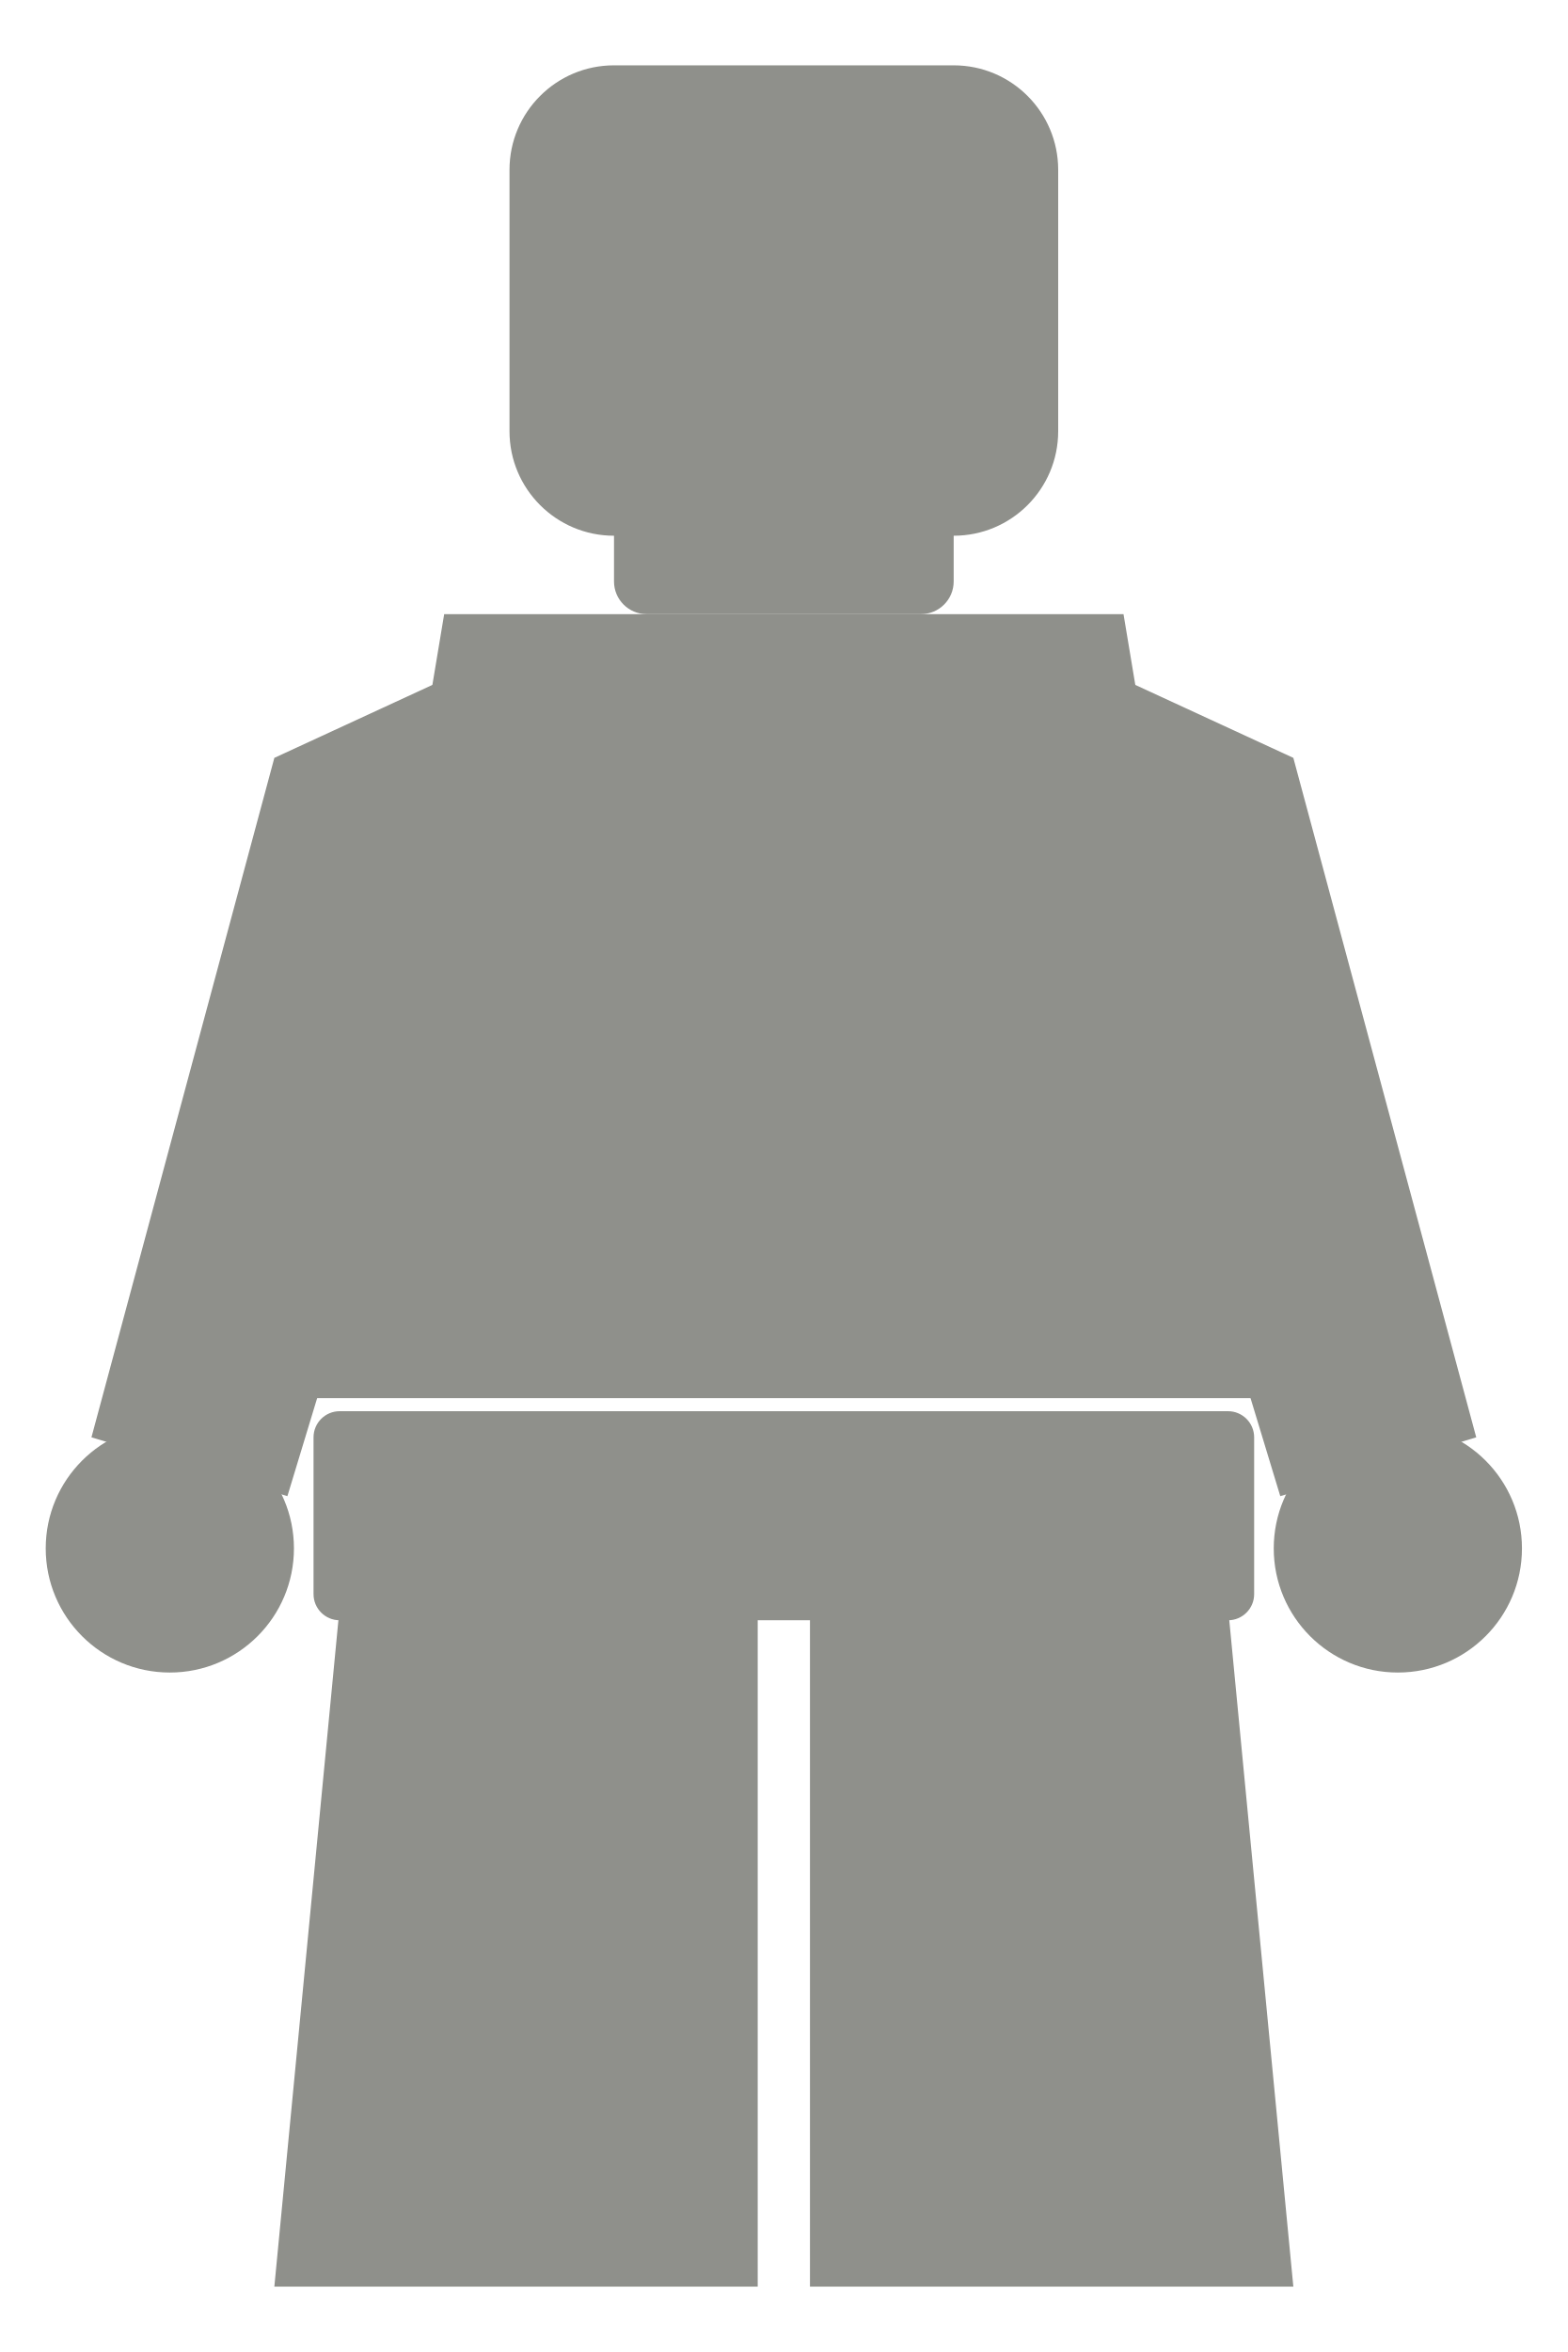
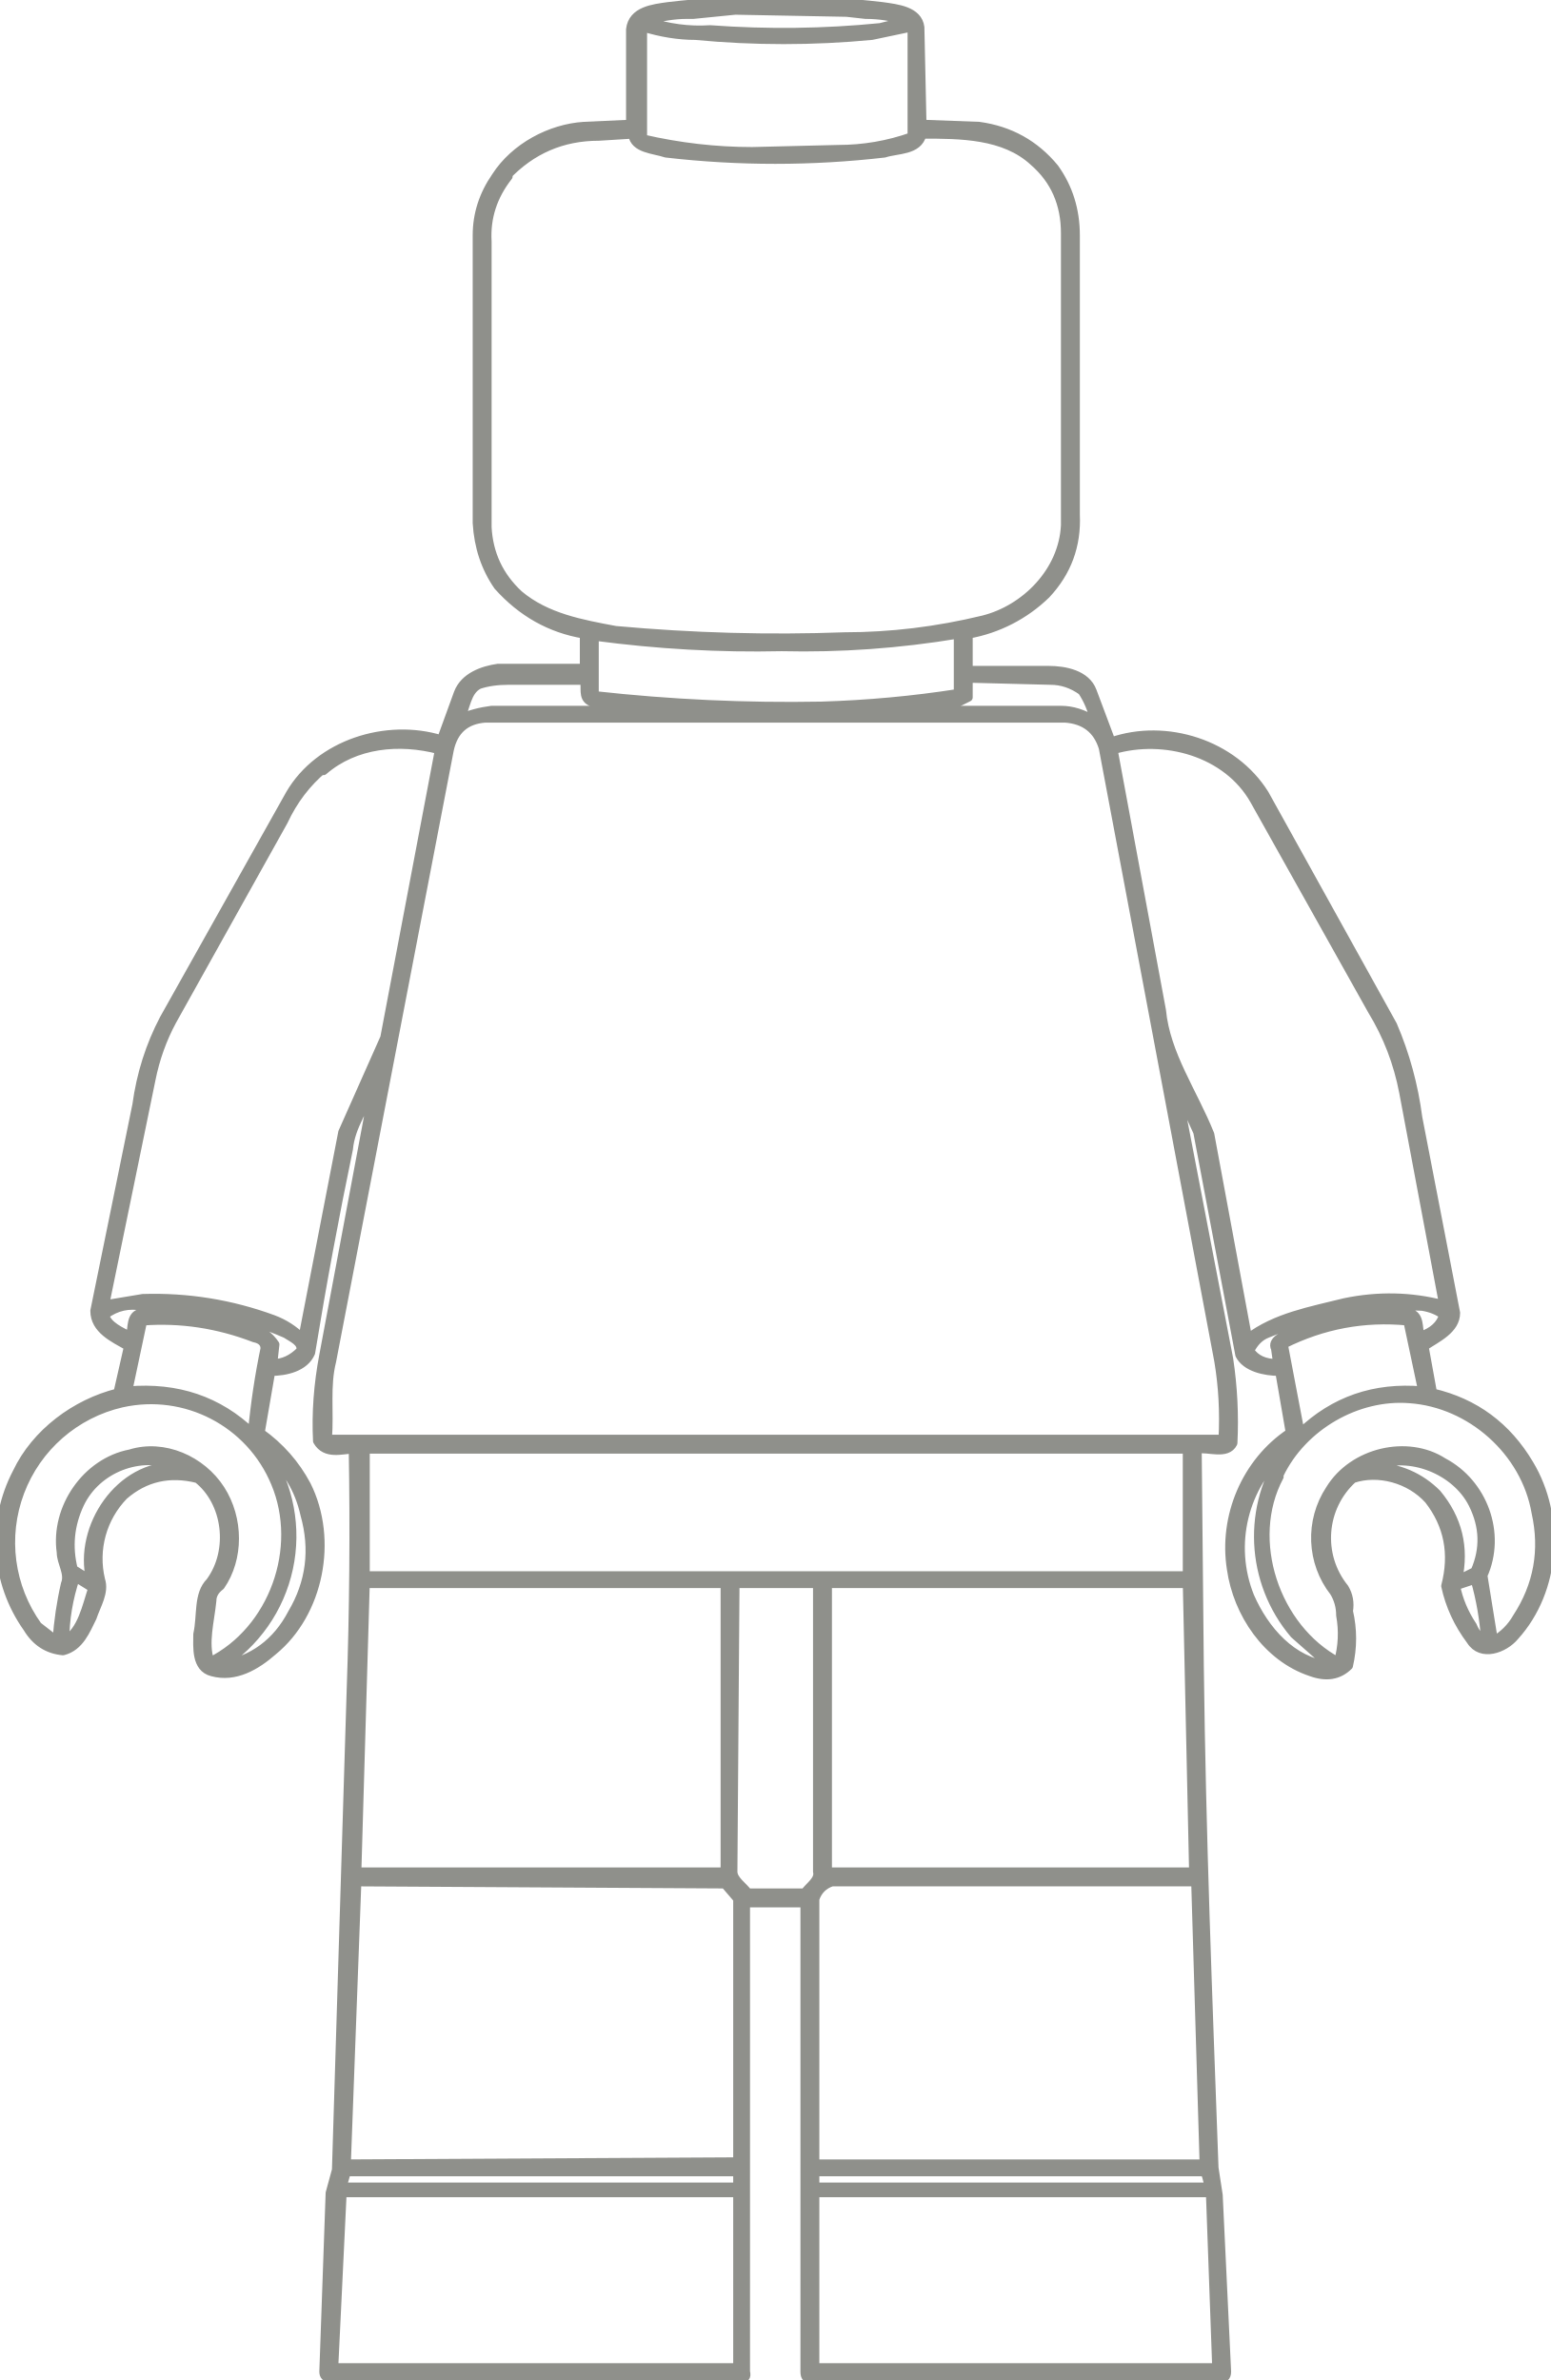
- <svg xmlns="http://www.w3.org/2000/svg" viewBox="0 0 240 360" role="img" aria-label="Minifigure placeholder">
-   <g fill="#8f908b">
-     <rect x="78" y="10" width="84" height="72" rx="16" />
-     <rect x="94" y="76" width="52" height="18" rx="5" />
-     <path d="M68 94h104l20 120H48L68 94Z" />
-     <path d="M68 104 42 116 14 220l30 9 34-112Z" />
-     <path d="m172 104 26 12 28 104-30 9-34-112Z" />
-     <circle cx="26" cy="237" r="19" />
-     <circle cx="214" cy="237" r="19" />
-     <rect x="48" y="216" width="144" height="32" rx="4" />
-     <path d="M52 246h64v104H42l10-104Z" />
-     <path d="M124 246h64l10 104h-74V246Z" />
-   </g>
+ <svg xmlns="http://www.w3.org/2000/svg" id="Layer_1" width="738" height="1133" viewBox="0 0 738 1133">
+   <path id="_x23_575858ff" fill="#8f908b" stroke="#8f908b" stroke-linecap="round" stroke-linejoin="round" stroke-width="4" d="M318 3q51-6 102 0c7 1 17 2 18 10l1 46 27 1q22 3 36 20 10 14 10 32v133q1 22-14 38a71 71 0 0 1-37 19v17h38c8 0 18 2 21 10l9 24c26-9 58 1 73 25l61 110q9 21 12 44l18 93c0 8-9 12-15 16l4 22q30 7 46 34c15 25 13 60-7 82-5 6-16 10-21 2q-9-12-12-26 6-23-8-41c-9-10-24-14-36-10a38 38 0 0 0-4 52q3 5 2 11 3 13 0 26-7 7-18 3c-21-7-35-28-38-49-4-25 7-51 28-65l-5-29c-7 0-16-2-19-8l-20-106-10-22 25 130q3 20 2 40c-3 6-12 2-17 3l1 103c1 82 4 156 7 239l2 13 4 84q0 4-4 3H386q-3 1-3-3V906h-28v223q1 4-3 3H157q-3 0-3-3l3-85 3-11 7-228q2-57 1-115c-5 0-13 3-17-4q-1-20 3-41l24-128c-4 10-11 19-12 30q-10 48-18 97c-3 7-12 9-19 9l-5 29q14 10 22 25c13 26 6 61-16 79-8 7-18 13-29 10-8-2-7-12-7-18 2-9 0-19 6-25 11-15 8-38-6-49q-20-5-35 8a43 43 0 0 0-11 40c2 6-2 12-4 18-3 6-6 14-14 16q-11-1-17-11a71 71 0 0 1-5-74c9-19 28-33 48-38l5-22c-7-4-16-8-16-17l20-98q3-22 13-41l60-107c14-24 46-34 72-26l8-22c3-8 12-11 19-12h41v-16q-24-4-41-23-9-13-10-30V112q0-15 9-28c9-14 26-23 42-24l22-1V14c1-9 11-10 18-11m9 4q-9 0-19 3 15 5 30 4 41 3 81-1l12-3q-9-3-19-3l-9-1-53-1-20 2zm-21 6v53q26 6 52 6l41-1q18 0 35-6V13l-19 4q-42 4-84 0-12 0-25-4m-64 71q-11 14-10 31v136q1 19 15 32c13 11 30 14 46 17q55 5 109 3 33 0 66-8c20-5 38-23 39-45V111q0-21-15-34c-14-13-35-13-53-13-2 8-12 7-18 9q-52 6-104 0c-6-2-15-2-16-9l-16 1q-26 0-44 19m131 224q-44 1-89-5v28q54 6 108 5 33-1 65-6v-28q-42 7-84 6m-144 18c-6 3-6 11-9 16q7-3 15-4h95q-24 0-48-4c-4-2-2-7-3-10h-36q-8 0-14 2m233-3v9l-4 2-44 4h92q8 0 16 5-2-8-6-14-7-5-15-5zm-247 34-56 291c-3 12-1 24-2 37h426q1-19-2-37l-55-292q-4-13-18-14H231q-14 1-17 15m-60 9q-12 10-19 25l-53 95q-7 13-10 28L50 621l18-3q32-1 62 10 8 3 14 9l19-98 20-45 26-137c-19-5-40-3-55 10m376-10 23 124c2 21 15 39 23 59l18 97c13-10 30-13 46-17q24-5 47 1l-19-101q-4-21-15-39l-56-100c-13-23-43-31-67-24M50 626c1 5 8 8 12 10 1-4 0-10 5-11q27-3 53 7 7 2 11 8l-1 9q7 0 13-6c1-4-4-6-7-8q-32-14-68-13-10-2-18 4m553 9q-5 2-8 8 4 6 13 6l-1-7c-2-4 4-6 7-8q27-11 57-9c5 1 4 7 5 11q9-3 11-10-4-3-10-4-38-2-74 13m-535-6-7 33q35-3 59 20 2-21 6-40 0-4-5-5-26-10-53-8m543 11 8 42q24-23 58-20l-7-33q-31-3-59 11M58 668a68 68 0 0 0-40 106l9 7q1-14 4-27c2-5-2-10-2-15-3-21 12-43 33-47 16-5 34 3 43 17s9 33 0 46q-4 3-4 7c-1 10-4 20-1 29 30-15 44-54 31-85a64 64 0 0 0-73-38m551 35c-16 30-2 72 28 88q3-11 1-22 0-6-3-11a42 42 0 0 1-2-49c11-18 37-24 54-13 19 10 28 34 19 54l5 31q7-4 11-11 15-23 9-50c-5-29-31-52-60-54-25-2-51 13-62 36m-435-12v60h391v-60zm421 70c7 16 20 31 38 33l-17-15a72 72 0 0 1-4-88 62 62 0 0 0-17 70m-468-69a73 73 0 0 1-22 102q23-4 34-25 13-22 6-47-4-18-18-30m-89 25q-7 15-3 31l8 5c-6-25 14-55 41-54-17-7-38 1-46 18m616-18q18 1 30 13 15 18 10 41l8-4q7-16-1-32c-8-16-30-25-47-18M36 751q-5 15-5 30c8-5 10-16 13-25zm657 4q2 10 8 19 2 5 6 7-1-15-5-29zm-519-1-4 137h175V754zm176 0-1 137c0 4 5 7 7 10h27c2-3 7-6 6-10V754zm44 0v137h174l-3-137zM170 896l-5 134 186-1V904l-6-7zm218 8v126h185l-4-134H396q-6 2-8 8m-223 130-2 7h188v-7zm223 0v7h188c-2-2-1-7-4-7zm-225 10-4 83h192v-83zm225 0v83h191l-3-83z" />
</svg>
